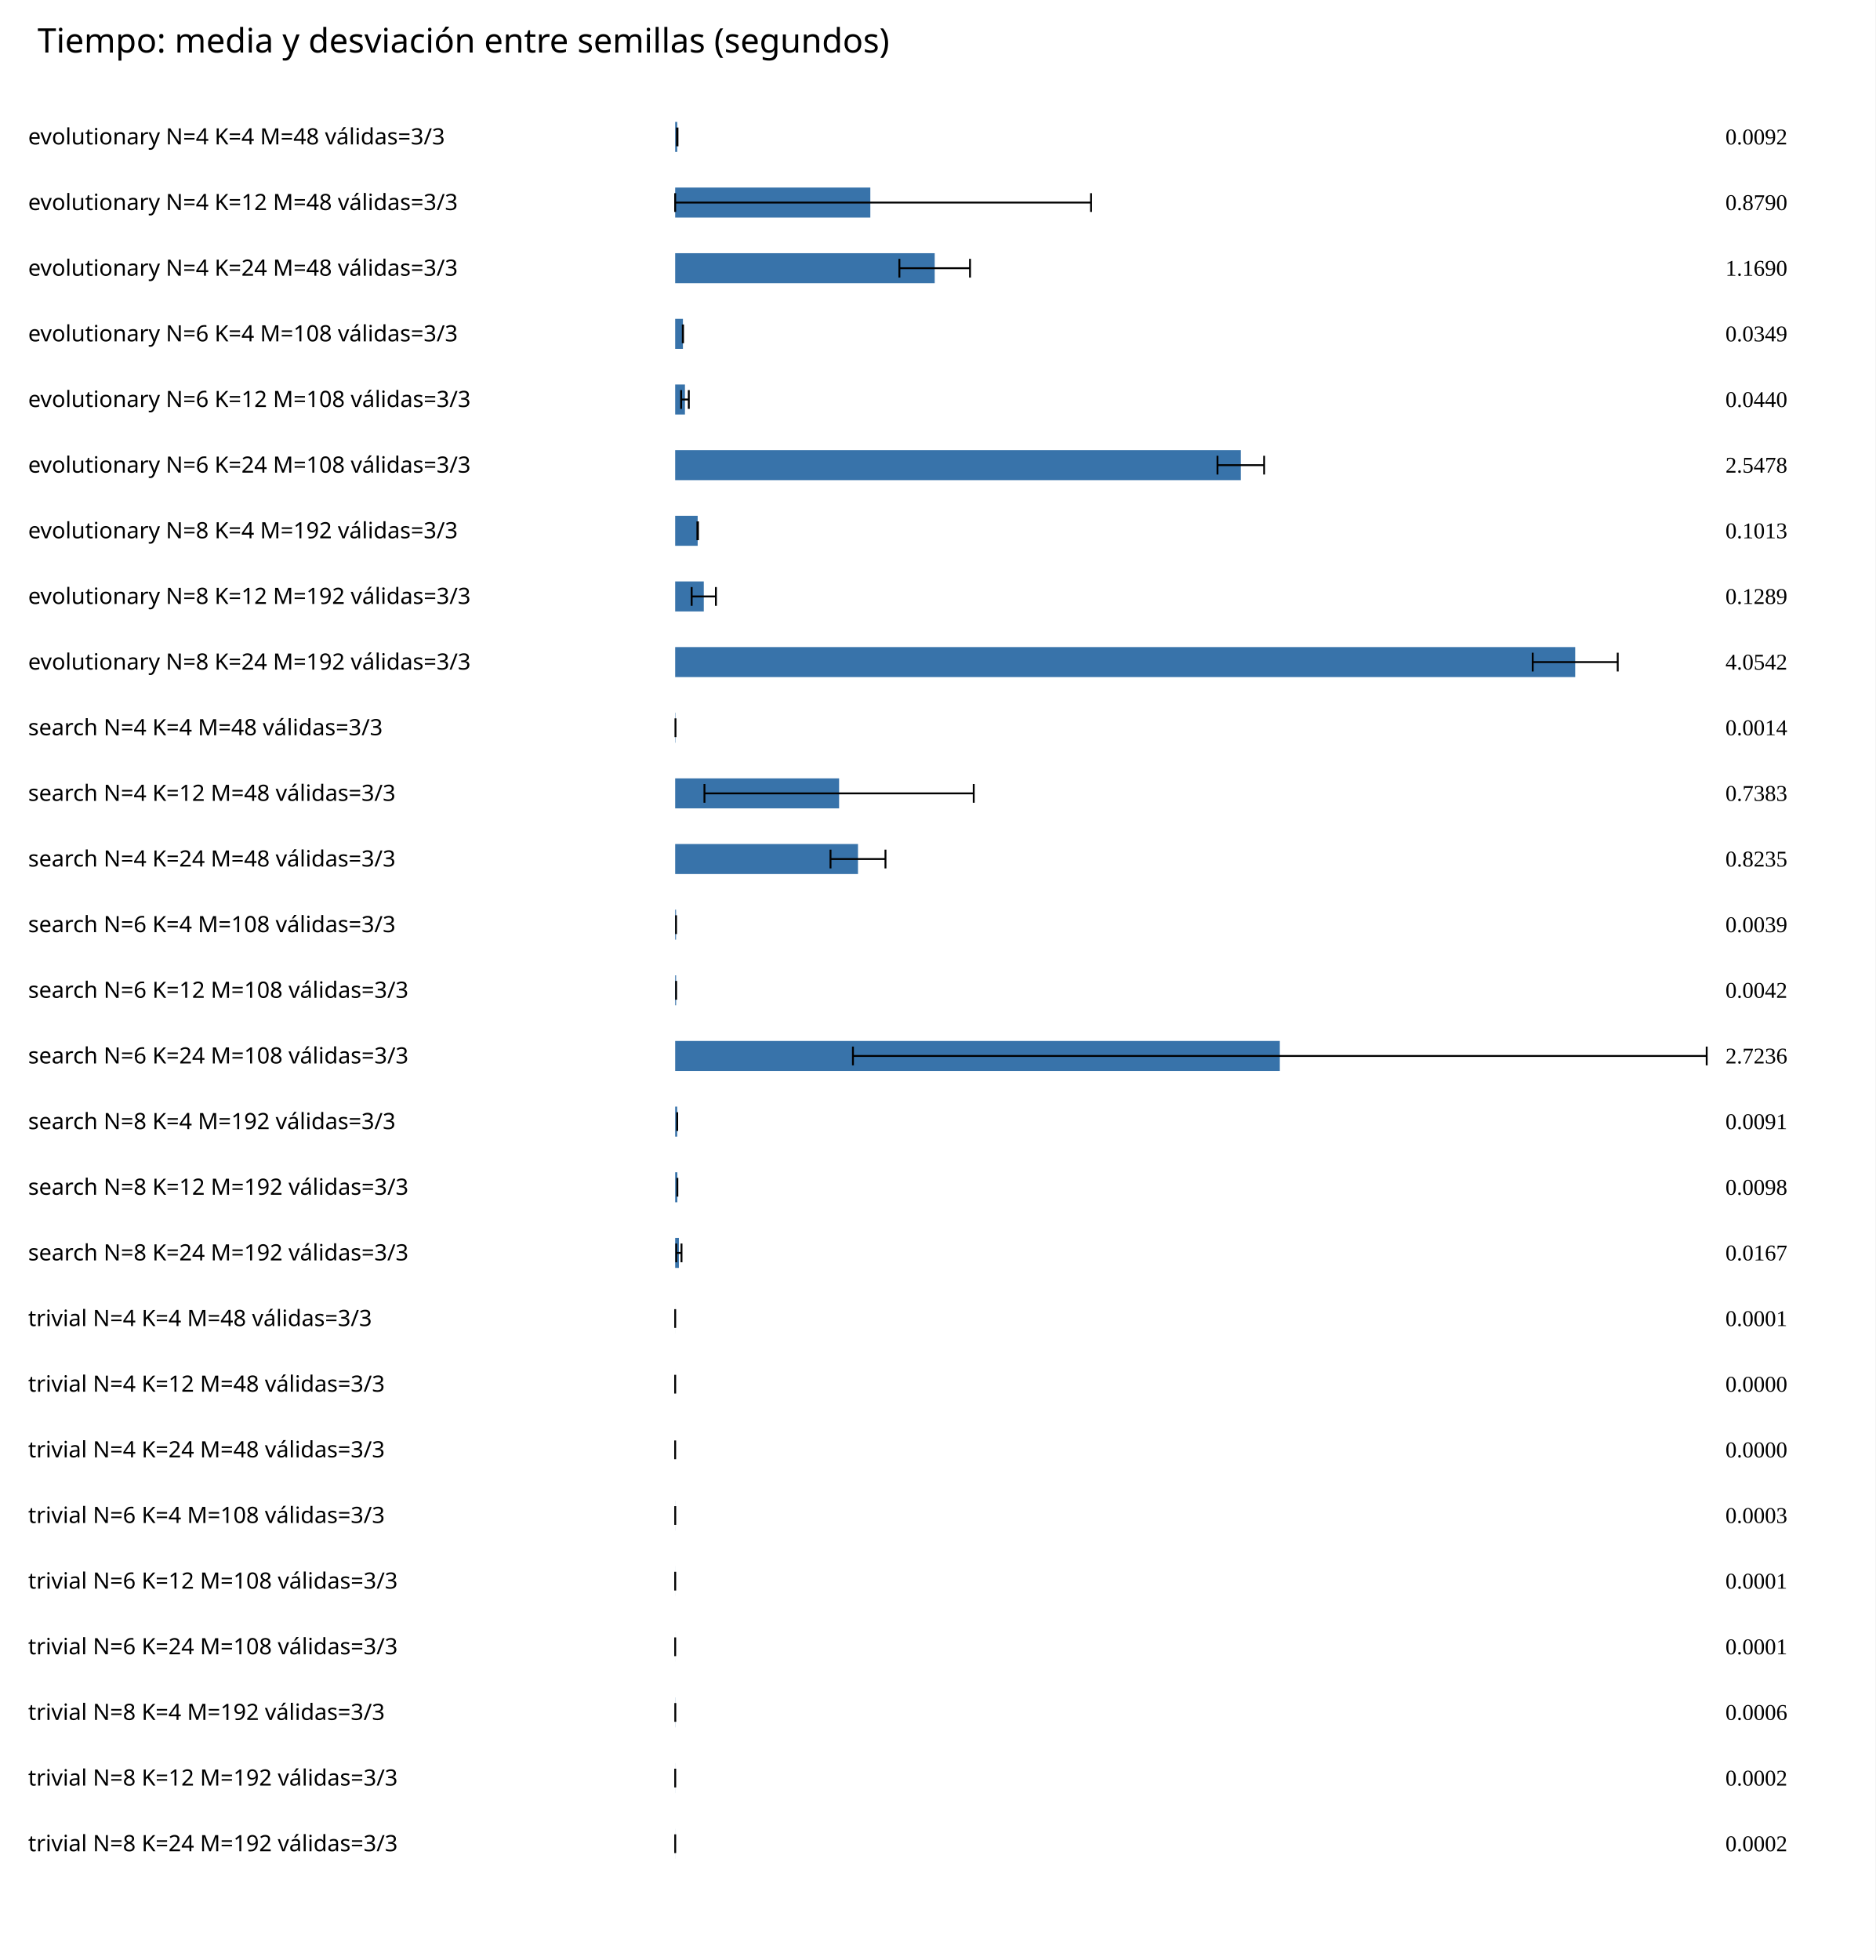
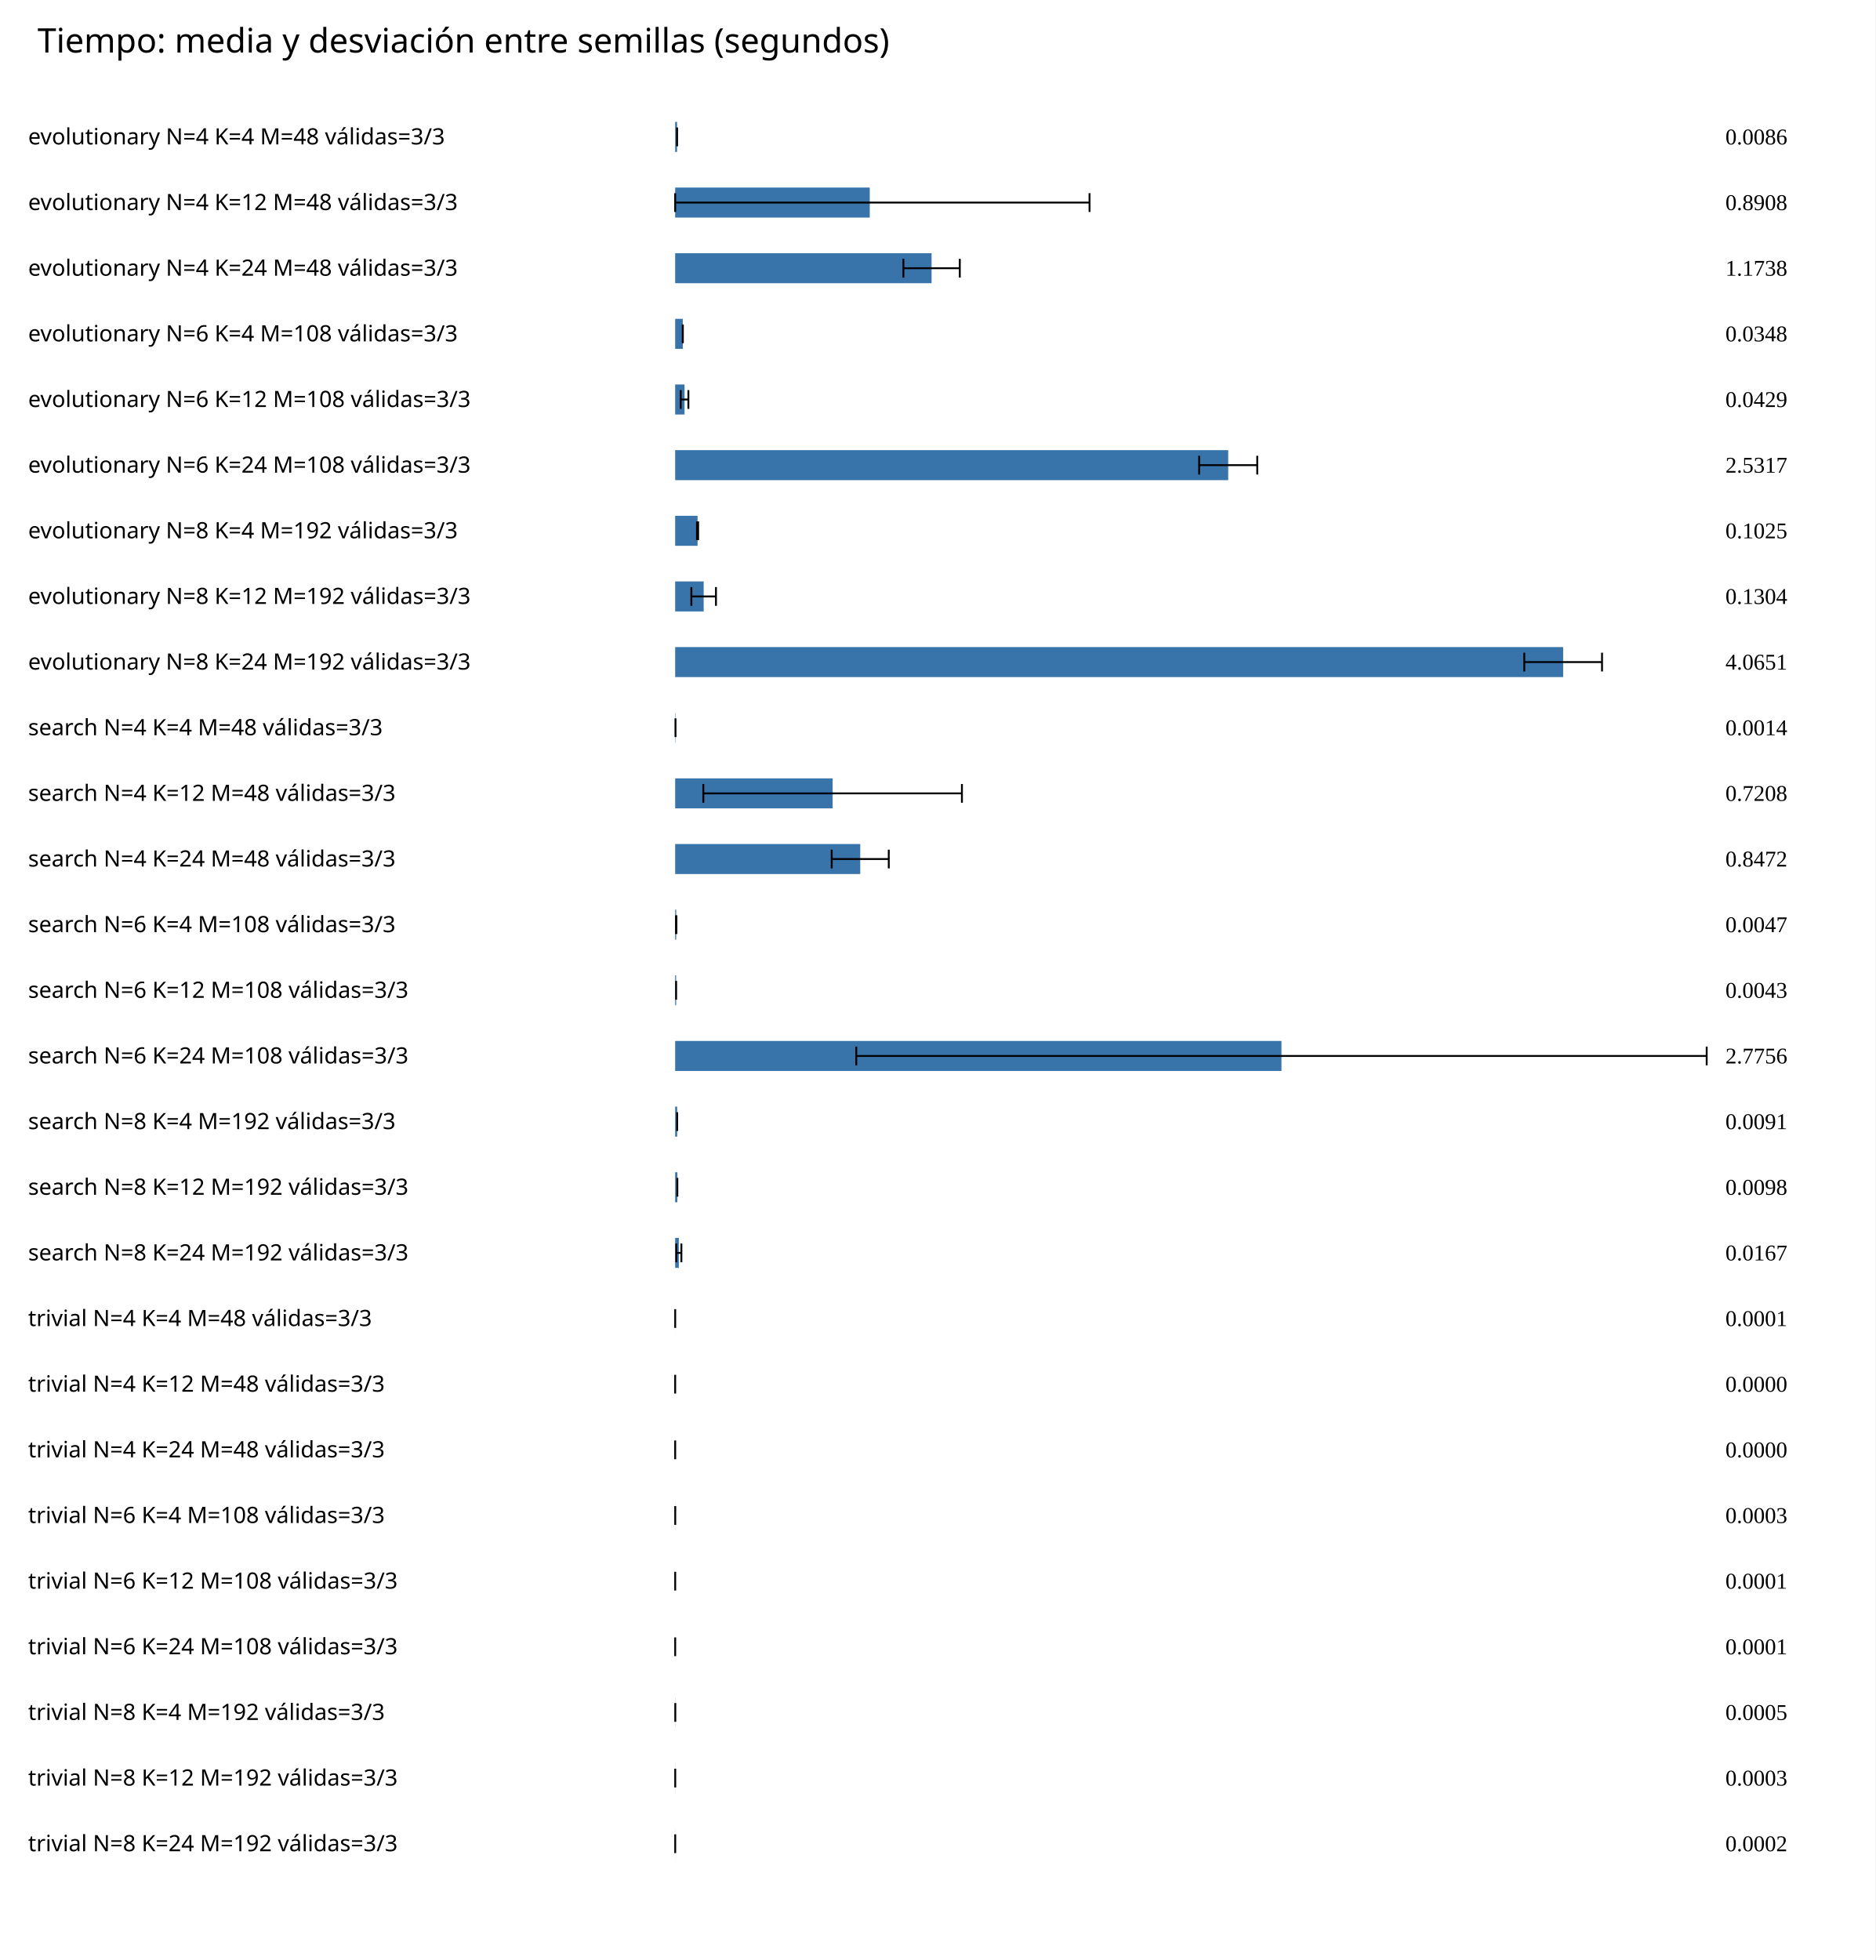
<svg xmlns="http://www.w3.org/2000/svg" width="1000" height="1045">
  <rect width="100%" height="100%" fill="white" />
  <text x="20" y="28" font-family="sans-serif" font-size="18">Tiempo: media y desviación entre semillas (segundos)</text>
  <text x="15" y="77" font-family="sans-serif" font-size="12">evolutionary N=4 K=4 M=48 válidas=3/3</text>
-   <rect x="360" y="65" width="1.093" height="16" fill="#3873aa" />
-   <path d="M 360.952 73 H 361.234 M 360.952 68 V 78 M 361.234 68 V 78" stroke="black" />
-   <text x="920" y="77" font-size="12">0.0092</text>
+   <rect x="360" y="65" width="1.006" height="16" fill="#3873aa" />
+   <path d="M 360.979 73 H 361.032 M 360.979 68 V 78 M 361.032 68 V 78" stroke="black" />
+   <text x="920" y="77" font-size="12">0.0086</text>
  <text x="15" y="112" font-family="sans-serif" font-size="12">evolutionary N=4 K=12 M=48 válidas=3/3</text>
-   <rect x="360" y="100" width="104.053" height="16" fill="#3873aa" />
-   <path d="M 360.0 108 H 581.741 M 360.0 103 V 113 M 581.741 103 V 113" stroke="black" />
-   <text x="920" y="112" font-size="12">0.8790</text>
+   <rect x="360" y="100" width="103.752" height="16" fill="#3873aa" />
+   <path d="M 360.0 108 H 580.929 M 360.0 103 V 113 M 580.929 103 V 113" stroke="black" />
+   <text x="920" y="112" font-size="12">0.8908</text>
  <text x="15" y="147" font-family="sans-serif" font-size="12">evolutionary N=4 K=24 M=48 válidas=3/3</text>
-   <rect x="360" y="135" width="138.381" height="16" fill="#3873aa" />
-   <path d="M 479.551 143 H 517.21 M 479.551 138 V 148 M 517.21 138 V 148" stroke="black" />
-   <text x="920" y="147" font-size="12">1.1690</text>
+   <rect x="360" y="135" width="136.717" height="16" fill="#3873aa" />
+   <path d="M 481.678 143 H 511.756 M 481.678 138 V 148 M 511.756 138 V 148" stroke="black" />
+   <text x="920" y="147" font-size="12">1.1738</text>
  <text x="15" y="182" font-family="sans-serif" font-size="12">evolutionary N=6 K=4 M=108 válidas=3/3</text>
-   <rect x="360" y="170" width="4.131" height="16" fill="#3873aa" />
-   <path d="M 364.065 178 H 364.197 M 364.065 173 V 183 M 364.197 173 V 183" stroke="black" />
-   <text x="920" y="182" font-size="12">0.0349</text>
+   <rect x="360" y="170" width="4.057" height="16" fill="#3873aa" />
+   <path d="M 364.028 178 H 364.086 M 364.028 173 V 183 M 364.086 173 V 183" stroke="black" />
+   <text x="920" y="182" font-size="12">0.0348</text>
  <text x="15" y="217" font-family="sans-serif" font-size="12">evolutionary N=6 K=12 M=108 válidas=3/3</text>
-   <rect x="360" y="205" width="5.212" height="16" fill="#3873aa" />
-   <path d="M 363.163 213 H 367.262 M 363.163 208 V 218 M 367.262 208 V 218" stroke="black" />
-   <text x="920" y="217" font-size="12">0.0440</text>
+   <rect x="360" y="205" width="4.997" height="16" fill="#3873aa" />
+   <path d="M 362.949 213 H 367.045 M 362.949 208 V 218 M 367.045 208 V 218" stroke="black" />
+   <text x="920" y="217" font-size="12">0.0429</text>
  <text x="15" y="252" font-family="sans-serif" font-size="12">evolutionary N=6 K=24 M=108 válidas=3/3</text>
-   <rect x="360" y="240" width="301.592" height="16" fill="#3873aa" />
-   <path d="M 649.159 248 H 674.024 M 649.159 243 V 253 M 674.024 243 V 253" stroke="black" />
-   <text x="920" y="252" font-size="12">2.5478</text>
+   <rect x="360" y="240" width="294.873" height="16" fill="#3873aa" />
+   <path d="M 639.384 248 H 670.361 M 639.384 243 V 253 M 670.361 243 V 253" stroke="black" />
+   <text x="920" y="252" font-size="12">2.5317</text>
  <text x="15" y="287" font-family="sans-serif" font-size="12">evolutionary N=8 K=4 M=192 válidas=3/3</text>
-   <rect x="360" y="275" width="11.995" height="16" fill="#3873aa" />
-   <path d="M 371.843 283 H 372.147 M 371.843 278 V 288 M 372.147 278 V 288" stroke="black" />
-   <text x="920" y="287" font-size="12">0.1013</text>
+   <rect x="360" y="275" width="11.938" height="16" fill="#3873aa" />
+   <path d="M 371.633 283 H 372.244 M 371.633 278 V 288 M 372.244 278 V 288" stroke="black" />
+   <text x="920" y="287" font-size="12">0.1025</text>
  <text x="15" y="322" font-family="sans-serif" font-size="12">evolutionary N=8 K=12 M=192 válidas=3/3</text>
-   <rect x="360" y="310" width="15.254" height="16" fill="#3873aa" />
-   <path d="M 368.789 318 H 381.719 M 368.789 313 V 323 M 381.719 313 V 323" stroke="black" />
-   <text x="920" y="322" font-size="12">0.1289</text>
+   <rect x="360" y="310" width="15.192" height="16" fill="#3873aa" />
+   <path d="M 368.637 318 H 381.746 M 368.637 313 V 323 M 381.746 313 V 323" stroke="black" />
+   <text x="920" y="322" font-size="12">0.1304</text>
  <text x="15" y="357" font-family="sans-serif" font-size="12">evolutionary N=8 K=24 M=192 válidas=3/3</text>
-   <rect x="360" y="345" width="479.899" height="16" fill="#3873aa" />
-   <path d="M 817.236 353 H 862.561 M 817.236 348 V 358 M 862.561 348 V 358" stroke="black" />
-   <text x="920" y="357" font-size="12">4.0542</text>
+   <rect x="360" y="345" width="473.469" height="16" fill="#3873aa" />
+   <path d="M 812.744 353 H 854.193 M 812.744 348 V 358 M 854.193 348 V 358" stroke="black" />
+   <text x="920" y="357" font-size="12">4.0651</text>
  <text x="15" y="392" font-family="sans-serif" font-size="12">search N=4 K=4 M=48 válidas=3/3</text>
-   <rect x="360" y="380" width="0.162" height="16" fill="#3873aa" />
-   <path d="M 360.155 388 H 360.169 M 360.155 383 V 393 M 360.169 383 V 393" stroke="black" />
+   <rect x="360" y="380" width="0.167" height="16" fill="#3873aa" />
+   <path d="M 360.16 388 H 360.174 M 360.16 383 V 393 M 360.174 383 V 393" stroke="black" />
  <text x="920" y="392" font-size="12">0.0014</text>
  <text x="15" y="427" font-family="sans-serif" font-size="12">search N=4 K=12 M=48 válidas=3/3</text>
-   <rect x="360" y="415" width="87.398" height="16" fill="#3873aa" />
-   <path d="M 375.612 423 H 519.184 M 375.612 418 V 428 M 519.184 418 V 428" stroke="black" />
-   <text x="920" y="427" font-size="12">0.7383</text>
+   <rect x="360" y="415" width="83.952" height="16" fill="#3873aa" />
+   <path d="M 375.008 423 H 512.896 M 375.008 418 V 428 M 512.896 418 V 428" stroke="black" />
+   <text x="920" y="427" font-size="12">0.7208</text>
  <text x="15" y="462" font-family="sans-serif" font-size="12">search N=4 K=24 M=48 válidas=3/3</text>
-   <rect x="360" y="450" width="97.475" height="16" fill="#3873aa" />
-   <path d="M 442.823 458 H 472.128 M 442.823 453 V 463 M 472.128 453 V 463" stroke="black" />
-   <text x="920" y="462" font-size="12">0.8235</text>
+   <rect x="360" y="450" width="98.678" height="16" fill="#3873aa" />
+   <path d="M 443.469 458 H 473.886 M 443.469 453 V 463 M 473.886 453 V 463" stroke="black" />
+   <text x="920" y="462" font-size="12">0.8472</text>
  <text x="15" y="497" font-family="sans-serif" font-size="12">search N=6 K=4 M=108 válidas=3/3</text>
-   <rect x="360" y="485" width="0.462" height="16" fill="#3873aa" />
-   <path d="M 360.462 493 H 360.462 M 360.462 488 V 498 M 360.462 488 V 498" stroke="black" />
-   <text x="920" y="497" font-size="12">0.0039</text>
+   <rect x="360" y="485" width="0.547" height="16" fill="#3873aa" />
+   <path d="M 360.436 493 H 360.659 M 360.436 488 V 498 M 360.659 488 V 498" stroke="black" />
+   <text x="920" y="497" font-size="12">0.0047</text>
  <text x="15" y="532" font-family="sans-serif" font-size="12">search N=6 K=12 M=108 válidas=3/3</text>
-   <rect x="360" y="520" width="0.493" height="16" fill="#3873aa" />
-   <path d="M 360.48 528 H 360.507 M 360.48 523 V 533 M 360.507 523 V 533" stroke="black" />
-   <text x="920" y="532" font-size="12">0.0042</text>
+   <rect x="360" y="520" width="0.505" height="16" fill="#3873aa" />
+   <path d="M 360.498 528 H 360.511 M 360.498 523 V 533 M 360.511 523 V 533" stroke="black" />
+   <text x="920" y="532" font-size="12">0.0043</text>
  <text x="15" y="567" font-family="sans-serif" font-size="12">search N=6 K=24 M=108 válidas=3/3</text>
-   <rect x="360" y="555" width="322.393" height="16" fill="#3873aa" />
-   <path d="M 454.787 563 H 910.0 M 454.787 558 V 568 M 910.0 558 V 568" stroke="black" />
-   <text x="920" y="567" font-size="12">2.7236</text>
+   <rect x="360" y="555" width="323.272" height="16" fill="#3873aa" />
+   <path d="M 456.544 563 H 910.0 M 456.544 558 V 568 M 910.0 558 V 568" stroke="black" />
+   <text x="920" y="567" font-size="12">2.7756</text>
  <text x="15" y="602" font-family="sans-serif" font-size="12">search N=8 K=4 M=192 válidas=3/3</text>
-   <rect x="360" y="590" width="1.073" height="16" fill="#3873aa" />
-   <path d="M 361.066 598 H 361.08 M 361.066 593 V 603 M 361.08 593 V 603" stroke="black" />
+   <rect x="360" y="590" width="1.06" height="16" fill="#3873aa" />
+   <path d="M 361.048 598 H 361.072 M 361.048 593 V 603 M 361.072 593 V 603" stroke="black" />
  <text x="920" y="602" font-size="12">0.0091</text>
  <text x="15" y="637" font-family="sans-serif" font-size="12">search N=8 K=12 M=192 válidas=3/3</text>
-   <rect x="360" y="625" width="1.156" height="16" fill="#3873aa" />
-   <path d="M 361.149 633 H 361.163 M 361.149 628 V 638 M 361.163 628 V 638" stroke="black" />
+   <rect x="360" y="625" width="1.141" height="16" fill="#3873aa" />
+   <path d="M 361.13 633 H 361.153 M 361.13 628 V 638 M 361.153 628 V 638" stroke="black" />
  <text x="920" y="637" font-size="12">0.0098</text>
  <text x="15" y="672" font-family="sans-serif" font-size="12">search N=8 K=24 M=192 válidas=3/3</text>
-   <rect x="360" y="660" width="1.973" height="16" fill="#3873aa" />
-   <path d="M 360.575 668 H 363.37 M 360.575 663 V 673 M 363.37 663 V 673" stroke="black" />
+   <rect x="360" y="660" width="1.949" height="16" fill="#3873aa" />
+   <path d="M 360.591 668 H 363.307 M 360.591 663 V 673 M 363.307 663 V 673" stroke="black" />
  <text x="920" y="672" font-size="12">0.0167</text>
  <text x="15" y="707" font-family="sans-serif" font-size="12">trivial N=4 K=4 M=48 válidas=3/3</text>
  <rect x="360" y="695" width="0.012" height="16" fill="#3873aa" />
  <path d="M 360.012 703 H 360.012 M 360.012 698 V 708 M 360.012 698 V 708" stroke="black" />
  <text x="920" y="707" font-size="12">0.0001</text>
  <text x="15" y="742" font-family="sans-serif" font-size="12">trivial N=4 K=12 M=48 válidas=3/3</text>
-   <rect x="360" y="730" width="0.004" height="16" fill="#3873aa" />
-   <path d="M 360.0 738 H 360.011 M 360.0 733 V 743 M 360.011 733 V 743" stroke="black" />
+   <rect x="360" y="730" width="0.0" height="16" fill="#3873aa" />
+   <path d="M 360.0 738 H 360.0 M 360.0 733 V 743 M 360.0 733 V 743" stroke="black" />
  <text x="920" y="742" font-size="12">0.0000</text>
  <text x="15" y="777" font-family="sans-serif" font-size="12">trivial N=4 K=24 M=48 válidas=3/3</text>
-   <rect x="360" y="765" width="0.0" height="16" fill="#3873aa" />
-   <path d="M 360.0 773 H 360.0 M 360.0 768 V 778 M 360.0 768 V 778" stroke="black" />
+   <rect x="360" y="765" width="0.004" height="16" fill="#3873aa" />
+   <path d="M 360.0 773 H 360.011 M 360.0 768 V 778 M 360.011 768 V 778" stroke="black" />
  <text x="920" y="777" font-size="12">0.0000</text>
  <text x="15" y="812" font-family="sans-serif" font-size="12">trivial N=6 K=4 M=108 válidas=3/3</text>
-   <rect x="360" y="800" width="0.032" height="16" fill="#3873aa" />
-   <path d="M 360.025 808 H 360.038 M 360.025 803 V 813 M 360.038 803 V 813" stroke="black" />
+   <rect x="360" y="800" width="0.031" height="16" fill="#3873aa" />
+   <path d="M 360.024 808 H 360.038 M 360.024 803 V 813 M 360.038 803 V 813" stroke="black" />
  <text x="920" y="812" font-size="12">0.0003</text>
  <text x="15" y="847" font-family="sans-serif" font-size="12">trivial N=6 K=12 M=108 válidas=3/3</text>
-   <rect x="360" y="835" width="0.016" height="16" fill="#3873aa" />
-   <path d="M 360.009 843 H 360.023 M 360.009 838 V 848 M 360.023 838 V 848" stroke="black" />
+   <rect x="360" y="835" width="0.012" height="16" fill="#3873aa" />
+   <path d="M 360.012 843 H 360.012 M 360.012 838 V 848 M 360.012 838 V 848" stroke="black" />
  <text x="920" y="847" font-size="12">0.0001</text>
  <text x="15" y="882" font-family="sans-serif" font-size="12">trivial N=6 K=24 M=108 válidas=3/3</text>
  <rect x="360" y="870" width="0.012" height="16" fill="#3873aa" />
  <path d="M 360.012 878 H 360.012 M 360.012 873 V 883 M 360.012 873 V 883" stroke="black" />
  <text x="920" y="882" font-size="12">0.0001</text>
  <text x="15" y="917" font-family="sans-serif" font-size="12">trivial N=8 K=4 M=192 válidas=3/3</text>
-   <rect x="360" y="905" width="0.067" height="16" fill="#3873aa" />
-   <path d="M 360.06 913 H 360.074 M 360.06 908 V 918 M 360.074 908 V 918" stroke="black" />
-   <text x="920" y="917" font-size="12">0.0006</text>
+   <rect x="360" y="905" width="0.062" height="16" fill="#3873aa" />
+   <path d="M 360.055 913 H 360.069 M 360.055 908 V 918 M 360.069 908 V 918" stroke="black" />
+   <text x="920" y="917" font-size="12">0.0005</text>
  <text x="15" y="952" font-family="sans-serif" font-size="12">trivial N=8 K=12 M=192 válidas=3/3</text>
-   <rect x="360" y="940" width="0.028" height="16" fill="#3873aa" />
-   <path d="M 360.021 948 H 360.034 M 360.021 943 V 953 M 360.034 943 V 953" stroke="black" />
-   <text x="920" y="952" font-size="12">0.0002</text>
+   <rect x="360" y="940" width="0.031" height="16" fill="#3873aa" />
+   <path d="M 360.024 948 H 360.038 M 360.024 943 V 953 M 360.038 943 V 953" stroke="black" />
+   <text x="920" y="952" font-size="12">0.0003</text>
  <text x="15" y="987" font-family="sans-serif" font-size="12">trivial N=8 K=24 M=192 válidas=3/3</text>
-   <rect x="360" y="975" width="0.024" height="16" fill="#3873aa" />
-   <path d="M 360.024 983 H 360.024 M 360.024 978 V 988 M 360.024 978 V 988" stroke="black" />
+   <rect x="360" y="975" width="0.023" height="16" fill="#3873aa" />
+   <path d="M 360.023 983 H 360.023 M 360.023 978 V 988 M 360.023 978 V 988" stroke="black" />
  <text x="920" y="987" font-size="12">0.0002</text>
</svg>
